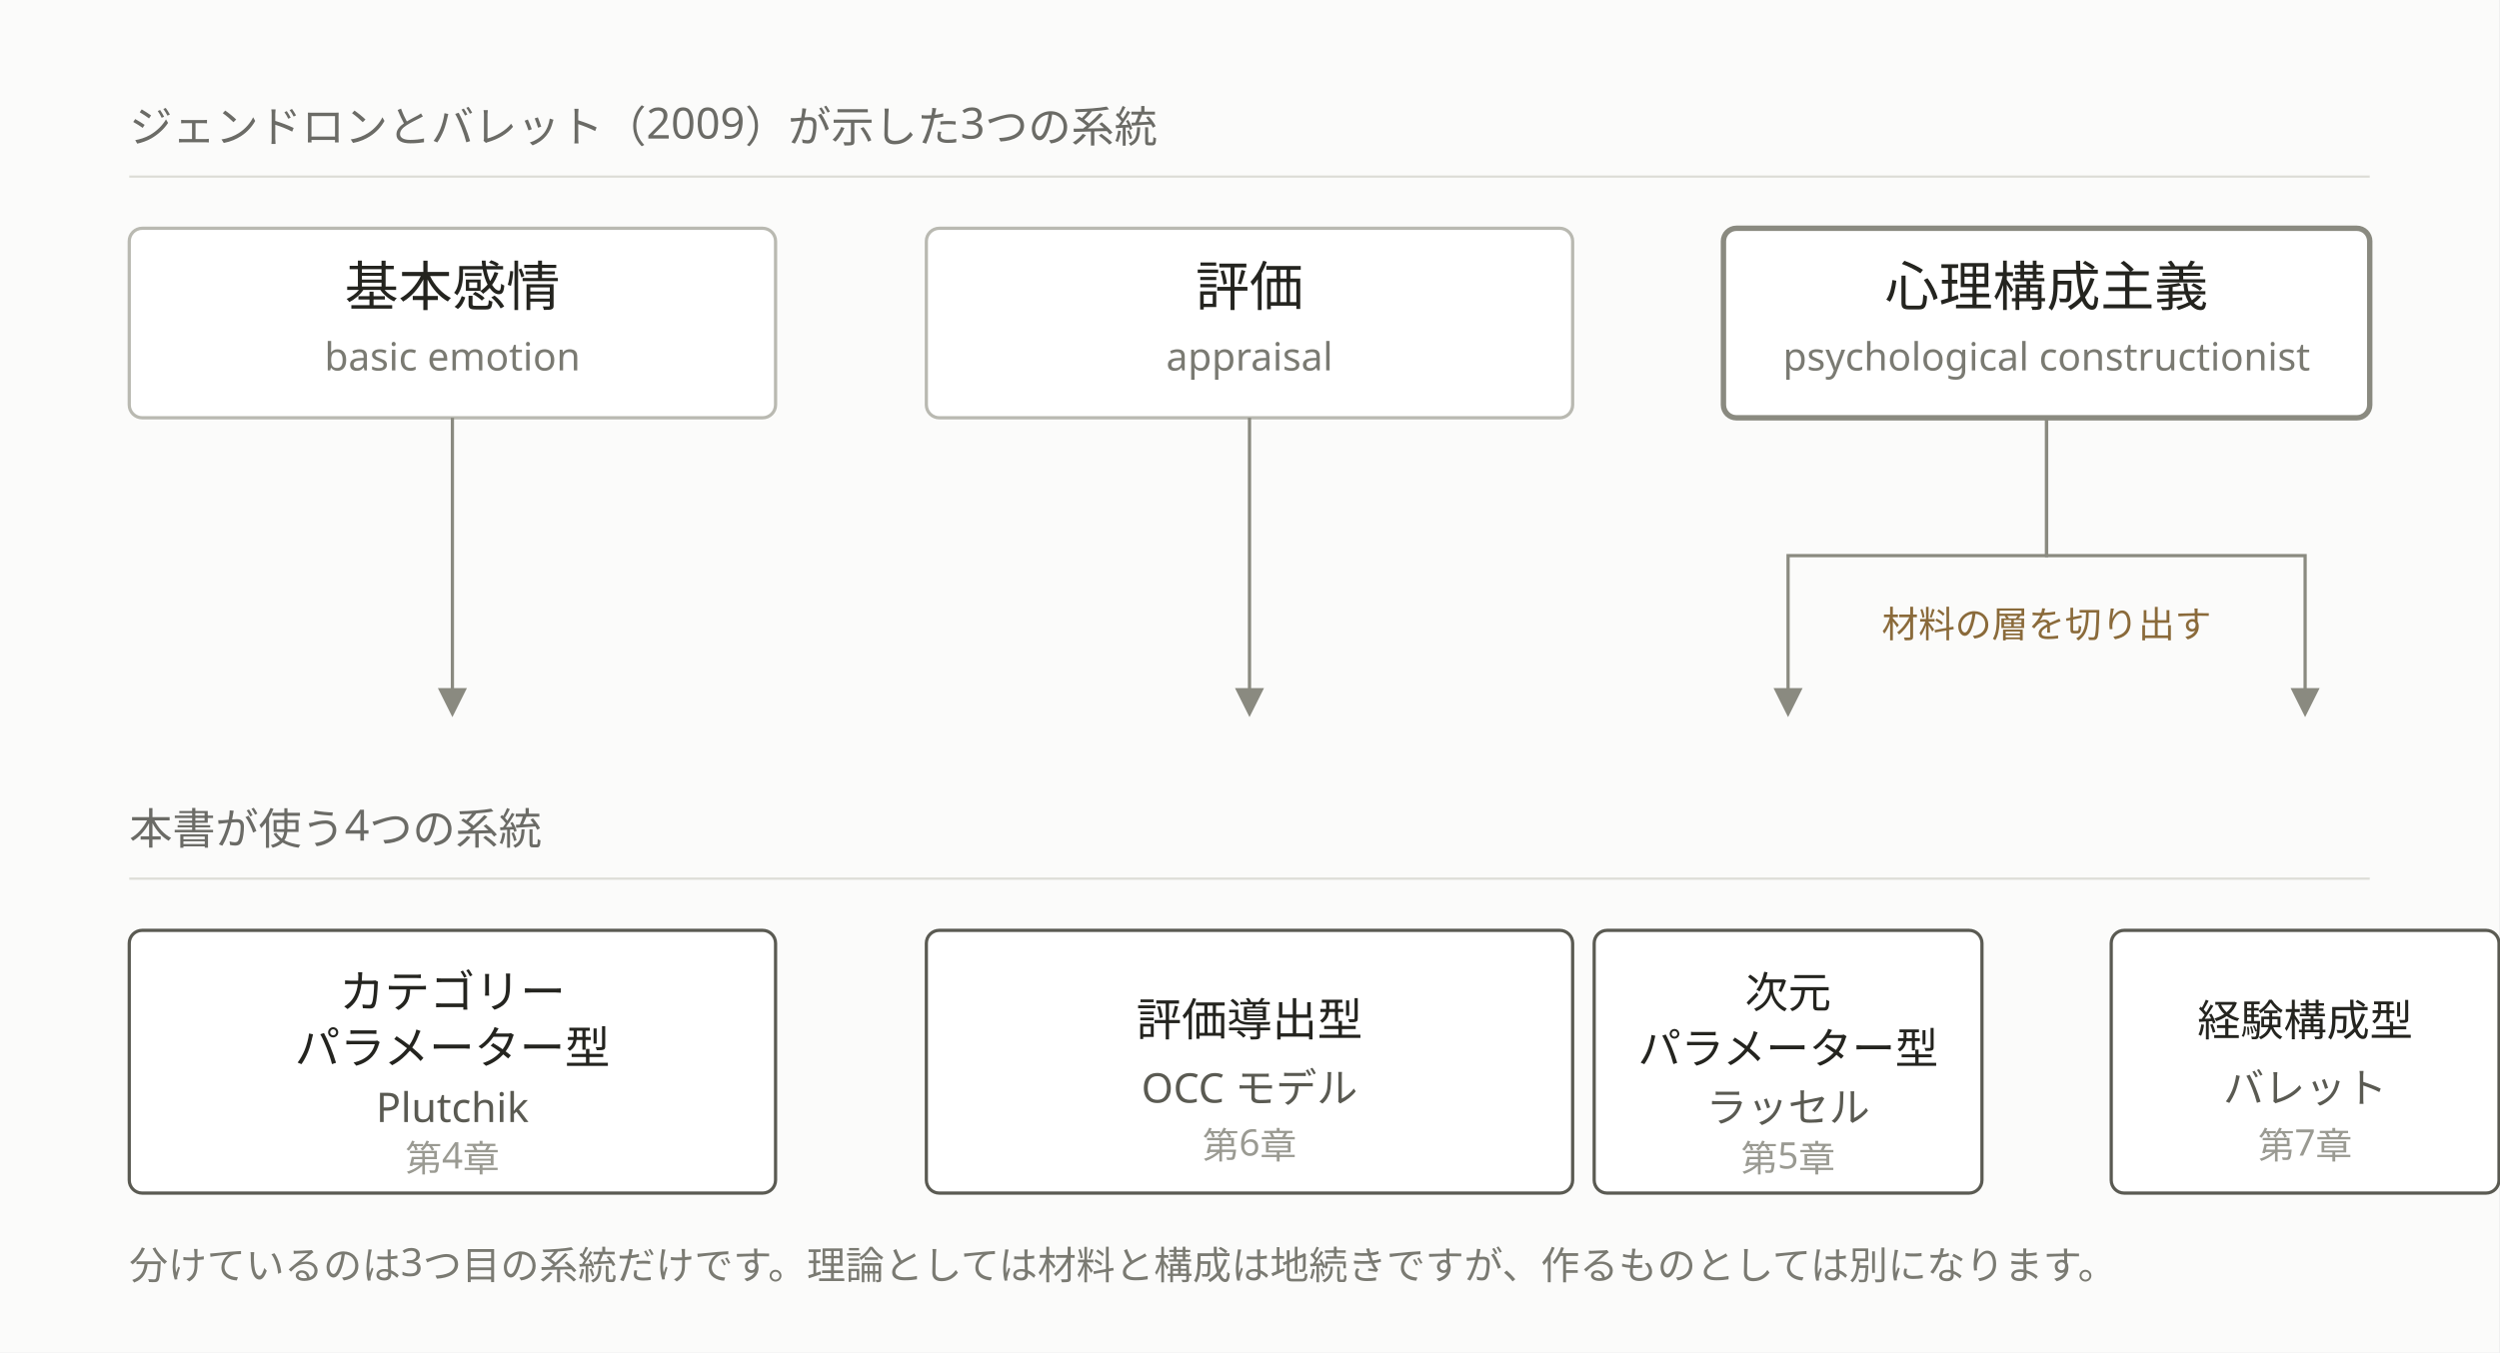
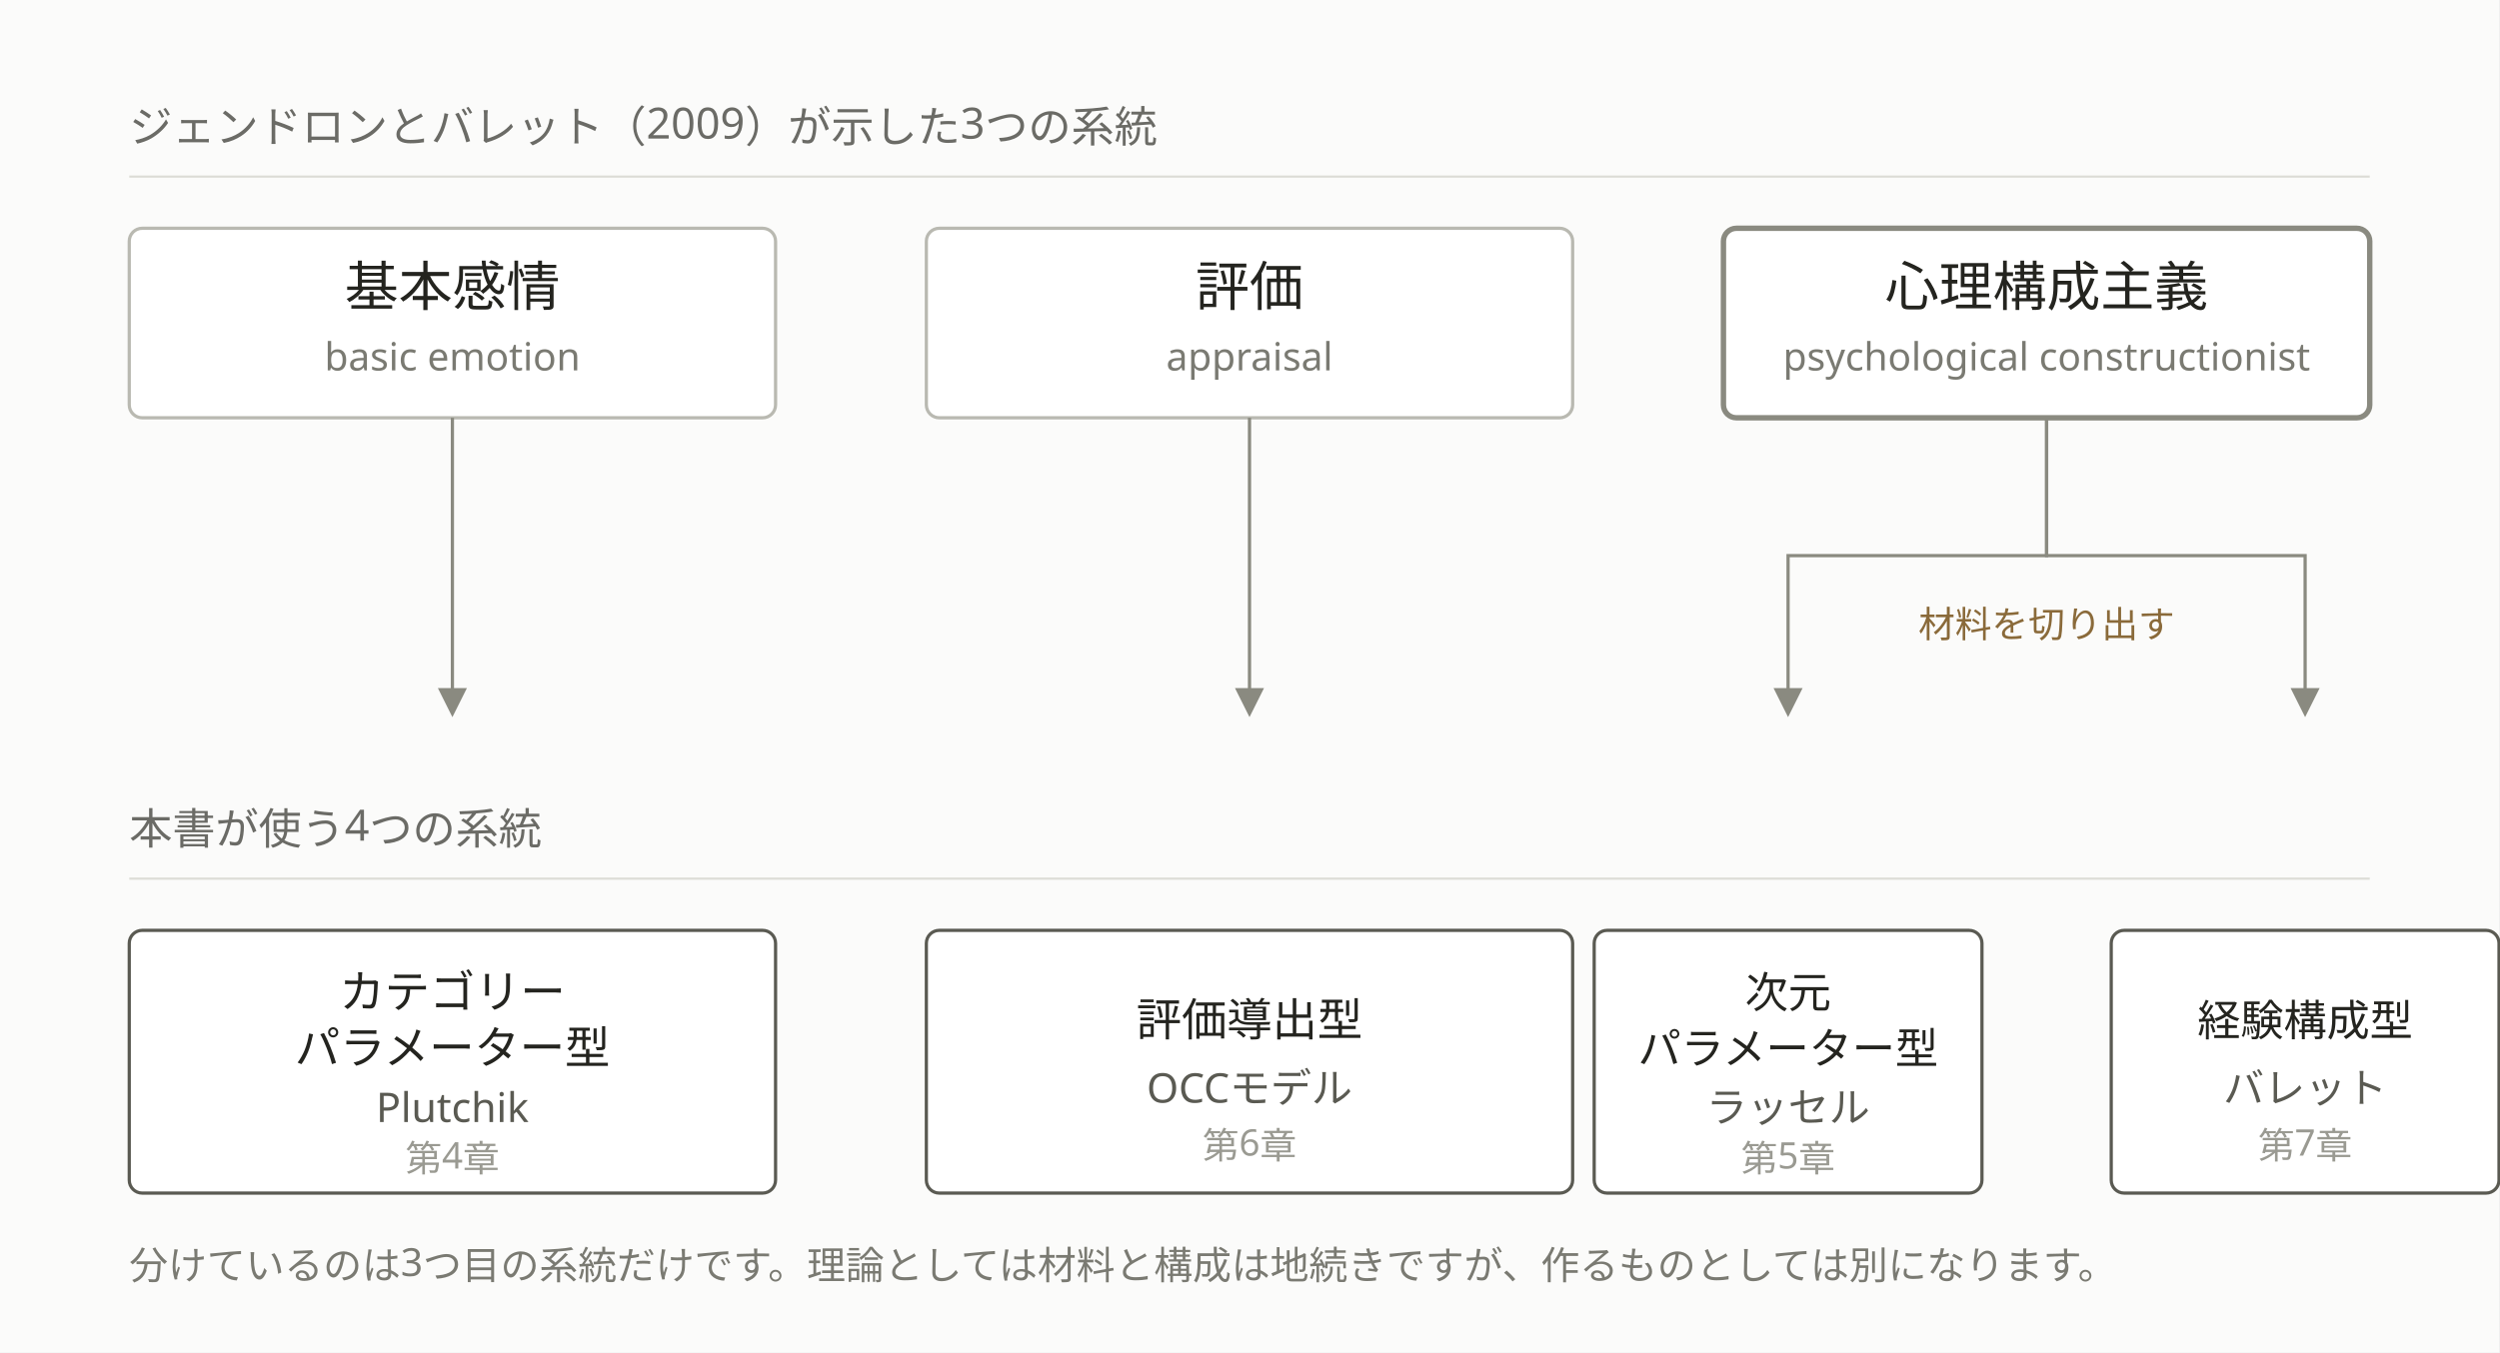
<svg xmlns="http://www.w3.org/2000/svg" width="1160" height="628" viewBox="0 0 1160 628" font-family="'Hiragino Sans','Hiragino Kaku Gothic ProN','Noto Sans JP',sans-serif">
  <rect width="1160" height="628" fill="#fbfbfa" />
  <text x="60" y="66" font-size="20" fill="#6b6b66">ジェンドロンとバレット（2009）が示した3つの系統</text>
  <line x1="60" y1="82" x2="1100" y2="82" stroke="#dcdcd6" stroke-width="1" />
  <g>
    <rect x="60" y="106" width="300" height="88" rx="6" fill="#ffffff" stroke="#b9b9b1" stroke-width="1.5" />
    <text x="210" y="142" font-size="25" fill="#24241f" text-anchor="middle">基本感情</text>
    <text x="210" y="172" font-size="18" fill="#7a7a72" text-anchor="middle">basic emotion</text>
  </g>
  <g>
    <rect x="430" y="106" width="300" height="88" rx="6" fill="#ffffff" stroke="#b9b9b1" stroke-width="1.5" />
    <text x="580" y="142" font-size="25" fill="#24241f" text-anchor="middle">評価</text>
    <text x="580" y="172" font-size="18" fill="#7a7a72" text-anchor="middle">appraisal</text>
  </g>
  <g>
    <rect x="800" y="106" width="300" height="88" rx="6" fill="#ffffff" stroke="#8a8a80" stroke-width="2.5" />
    <text x="950" y="142" font-size="25" fill="#24241f" text-anchor="middle">心理構成主義</text>
    <text x="950" y="172" font-size="18" fill="#7a7a72" text-anchor="middle">psychological constructionist</text>
  </g>
  <defs>
    <marker id="a" markerWidth="9" markerHeight="9" refX="7" refY="4.5" orient="auto">
      <path d="M0,0 L9,4.5 L0,9 z" fill="#8a8a80" />
    </marker>
  </defs>
  <line x1="210" y1="194" x2="210" y2="330" stroke="#8a8a80" stroke-width="1.5" marker-end="url(#a)" />
  <line x1="580" y1="194" x2="580" y2="330" stroke="#8a8a80" stroke-width="1.5" marker-end="url(#a)" />
  <path d="M950,194 L950,258 L830,258 L830,330" fill="none" stroke="#8a8a80" stroke-width="1.5" marker-end="url(#a)" />
  <path d="M950,194 L950,258 L1070,258 L1070,330" fill="none" stroke="#8a8a80" stroke-width="1.5" marker-end="url(#a)" />
-   <text x="950" y="296" font-size="17" fill="#8a6a3a" text-anchor="middle">材料の層を切り出す</text>
+   <text x="950" y="296" font-size="17" fill="#8a6a3a" text-anchor="middle">材料を切り出す</text>
  <text x="60" y="392" font-size="20" fill="#6b6b66">本書が使う4つの系統</text>
  <line x1="60" y1="408" x2="1100" y2="408" stroke="#dcdcd6" stroke-width="1" />
  <g>
    <rect x="60" y="432" width="300" height="122" rx="6" fill="#ffffff" stroke="#5a5a52" stroke-width="1.5" />
    <text x="210" y="468" font-size="21" fill="#24241f" text-anchor="middle">カテゴリー</text>
    <text x="210" y="494" font-size="21" fill="#24241f" text-anchor="middle">パラメーター型</text>
    <text x="210" y="521" font-size="19" fill="#5a5a52" text-anchor="middle">Plutchik</text>
    <text x="210" y="544" font-size="17" fill="#9a9a92" text-anchor="middle">第4章</text>
  </g>
  <g>
    <rect x="430" y="432" width="300" height="122" rx="6" fill="#ffffff" stroke="#5a5a52" stroke-width="1.5" />
    <text x="580" y="481" font-size="21" fill="#24241f" text-anchor="middle">評価導出型</text>
-     <text x="580" y="512" font-size="19" fill="#5a5a52" text-anchor="middle">OCC モデル</text>
+     <text x="580" y="512" font-size="19" fill="#5a5a52" text-anchor="middle">OCCモデル</text>
    <text x="580" y="538" font-size="17" fill="#9a9a92" text-anchor="middle">第6章</text>
  </g>
  <g>
    <rect x="740" y="432" width="180" height="122" rx="6" fill="#ffffff" stroke="#5a5a52" stroke-width="1.5" />
    <text x="830" y="468" font-size="20" fill="#24241f" text-anchor="middle">次元</text>
    <text x="830" y="494" font-size="20" fill="#24241f" text-anchor="middle">パラメーター型</text>
    <text x="830" y="521" font-size="19" fill="#5a5a52" text-anchor="middle">ラッセル</text>
    <text x="830" y="544" font-size="17" fill="#9a9a92" text-anchor="middle">第5章</text>
  </g>
  <g>
    <rect x="980" y="432" width="180" height="122" rx="6" fill="#ffffff" stroke="#5a5a52" stroke-width="1.5" />
    <text x="1070" y="481" font-size="20" fill="#24241f" text-anchor="middle">経験構成型</text>
    <text x="1070" y="512" font-size="19" fill="#5a5a52" text-anchor="middle">バレット</text>
    <text x="1070" y="538" font-size="17" fill="#9a9a92" text-anchor="middle">第7章</text>
  </g>
  <text x="60" y="594" font-size="18" fill="#7a7a72">分けているのは3つ目の系統だけです。理論としては材料と構成は地続きですが、作るものとしては別になります。</text>
</svg>
